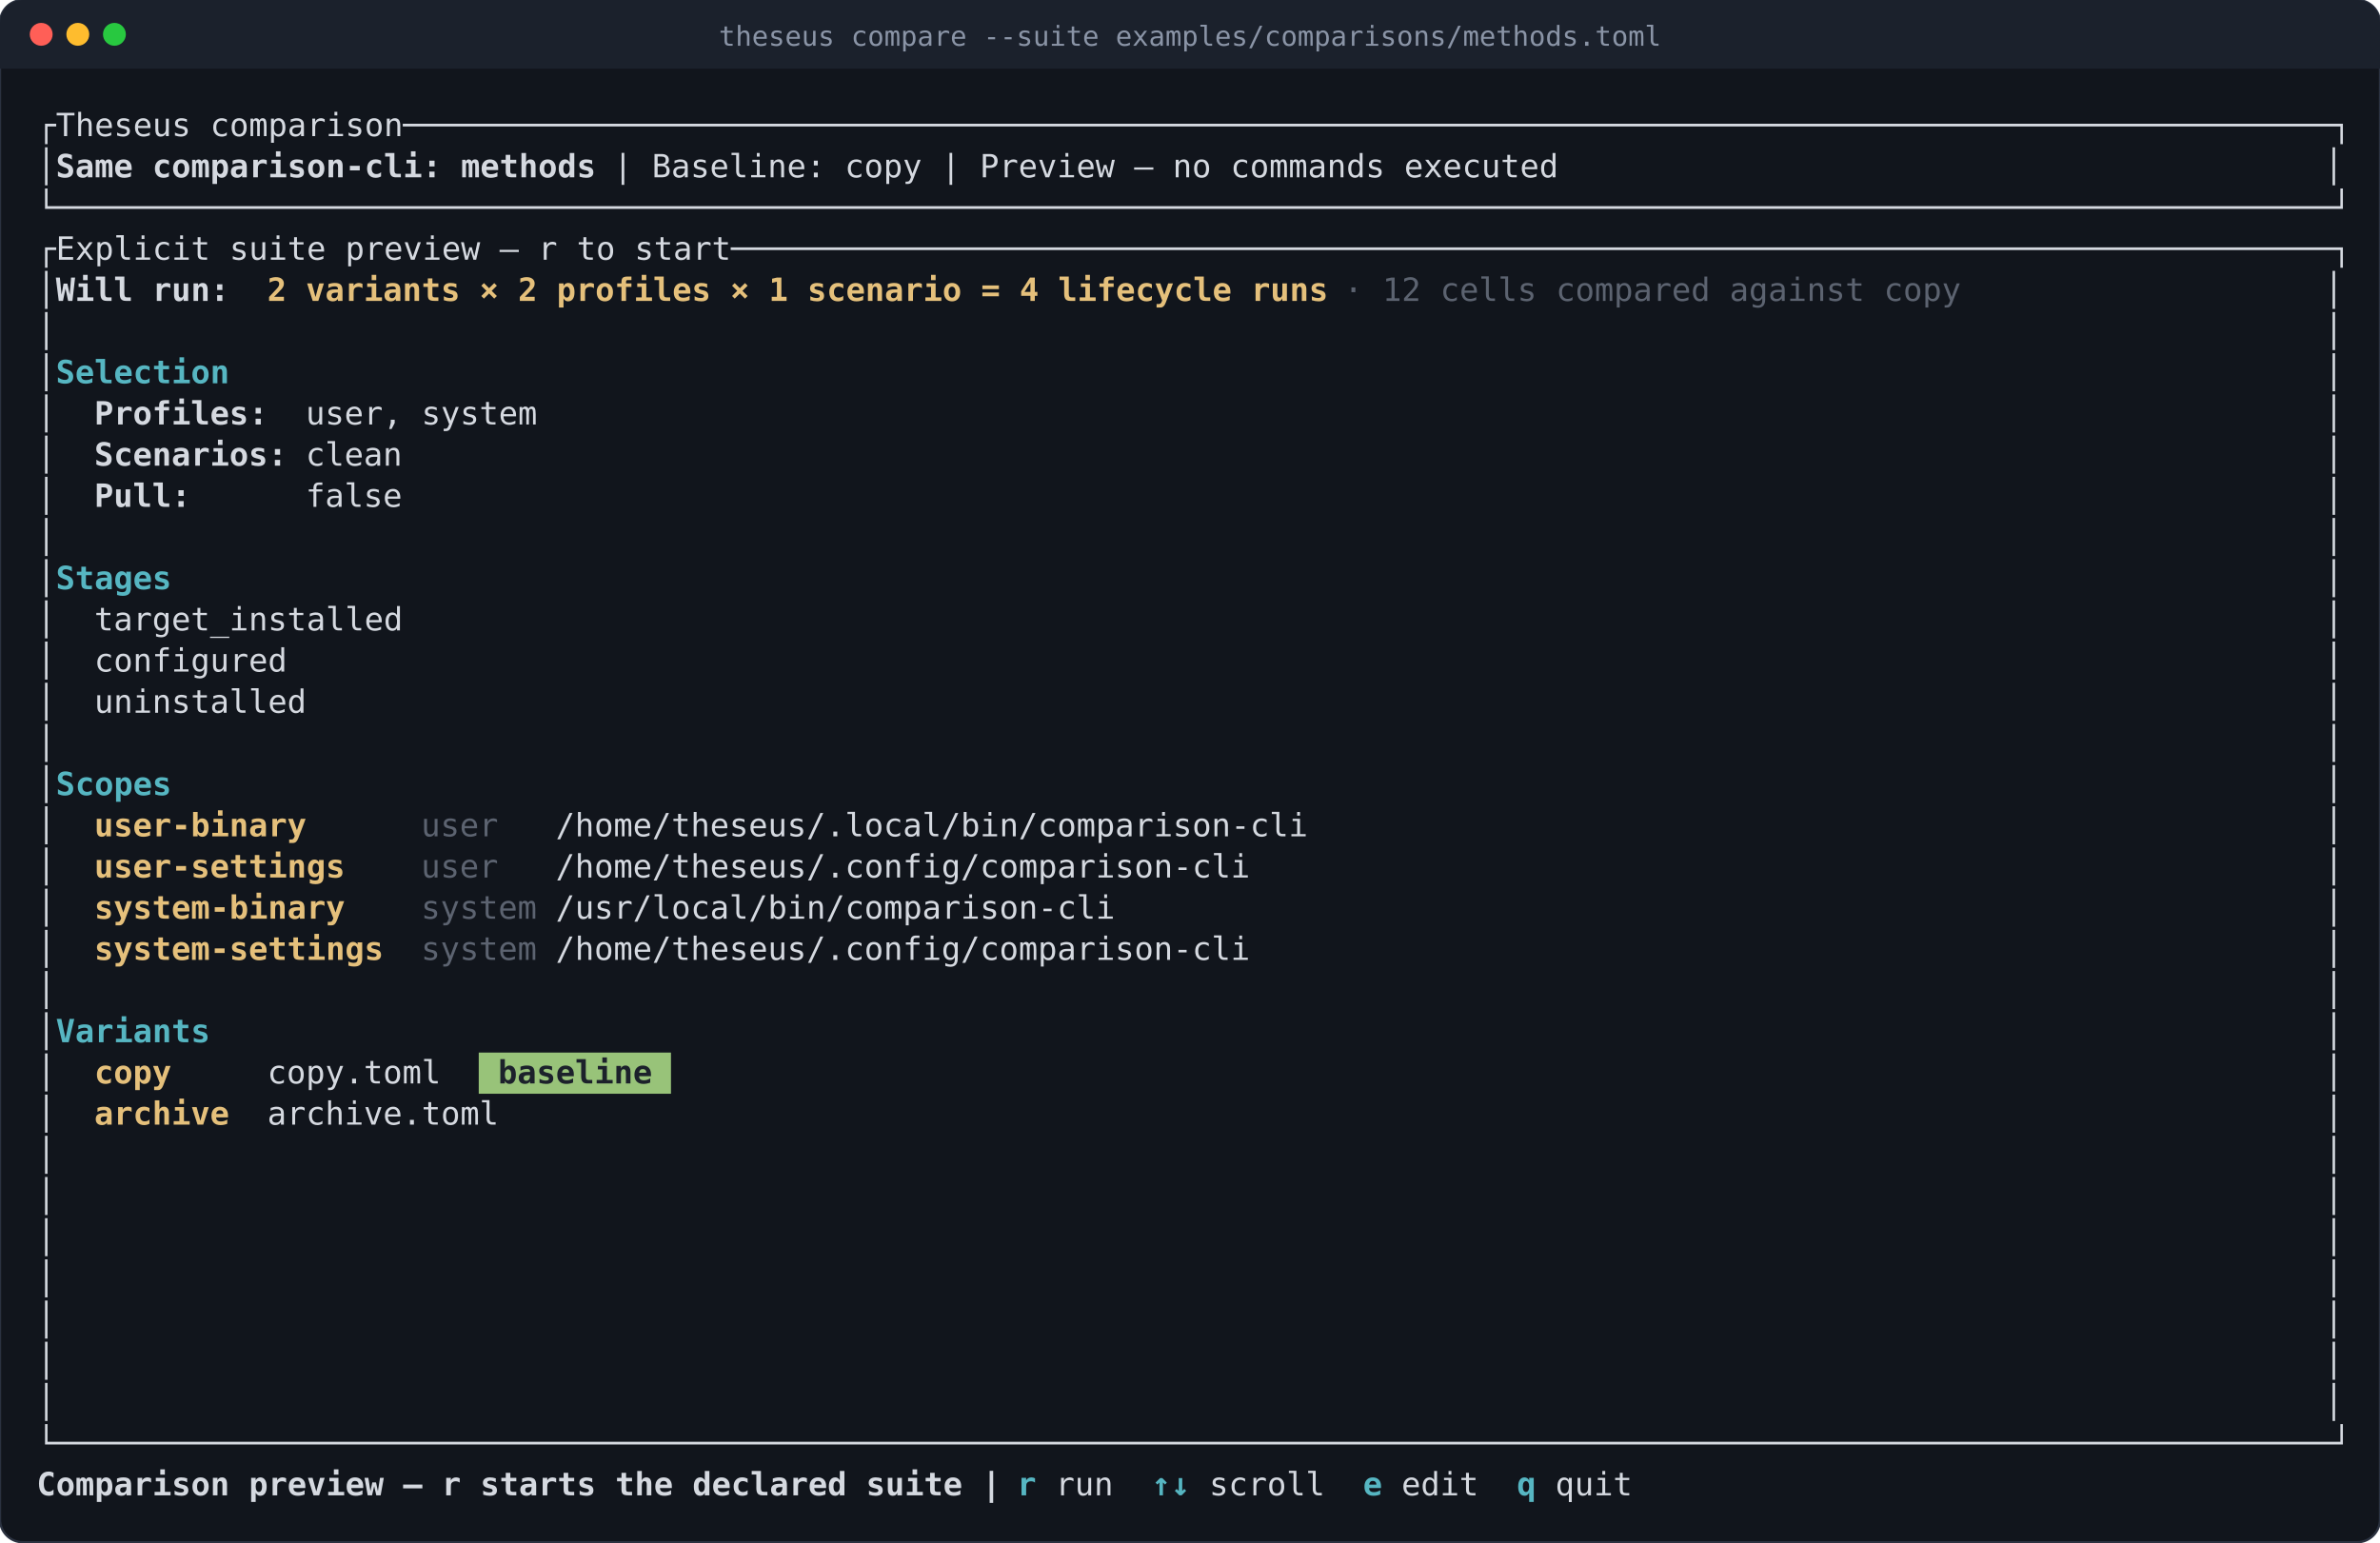
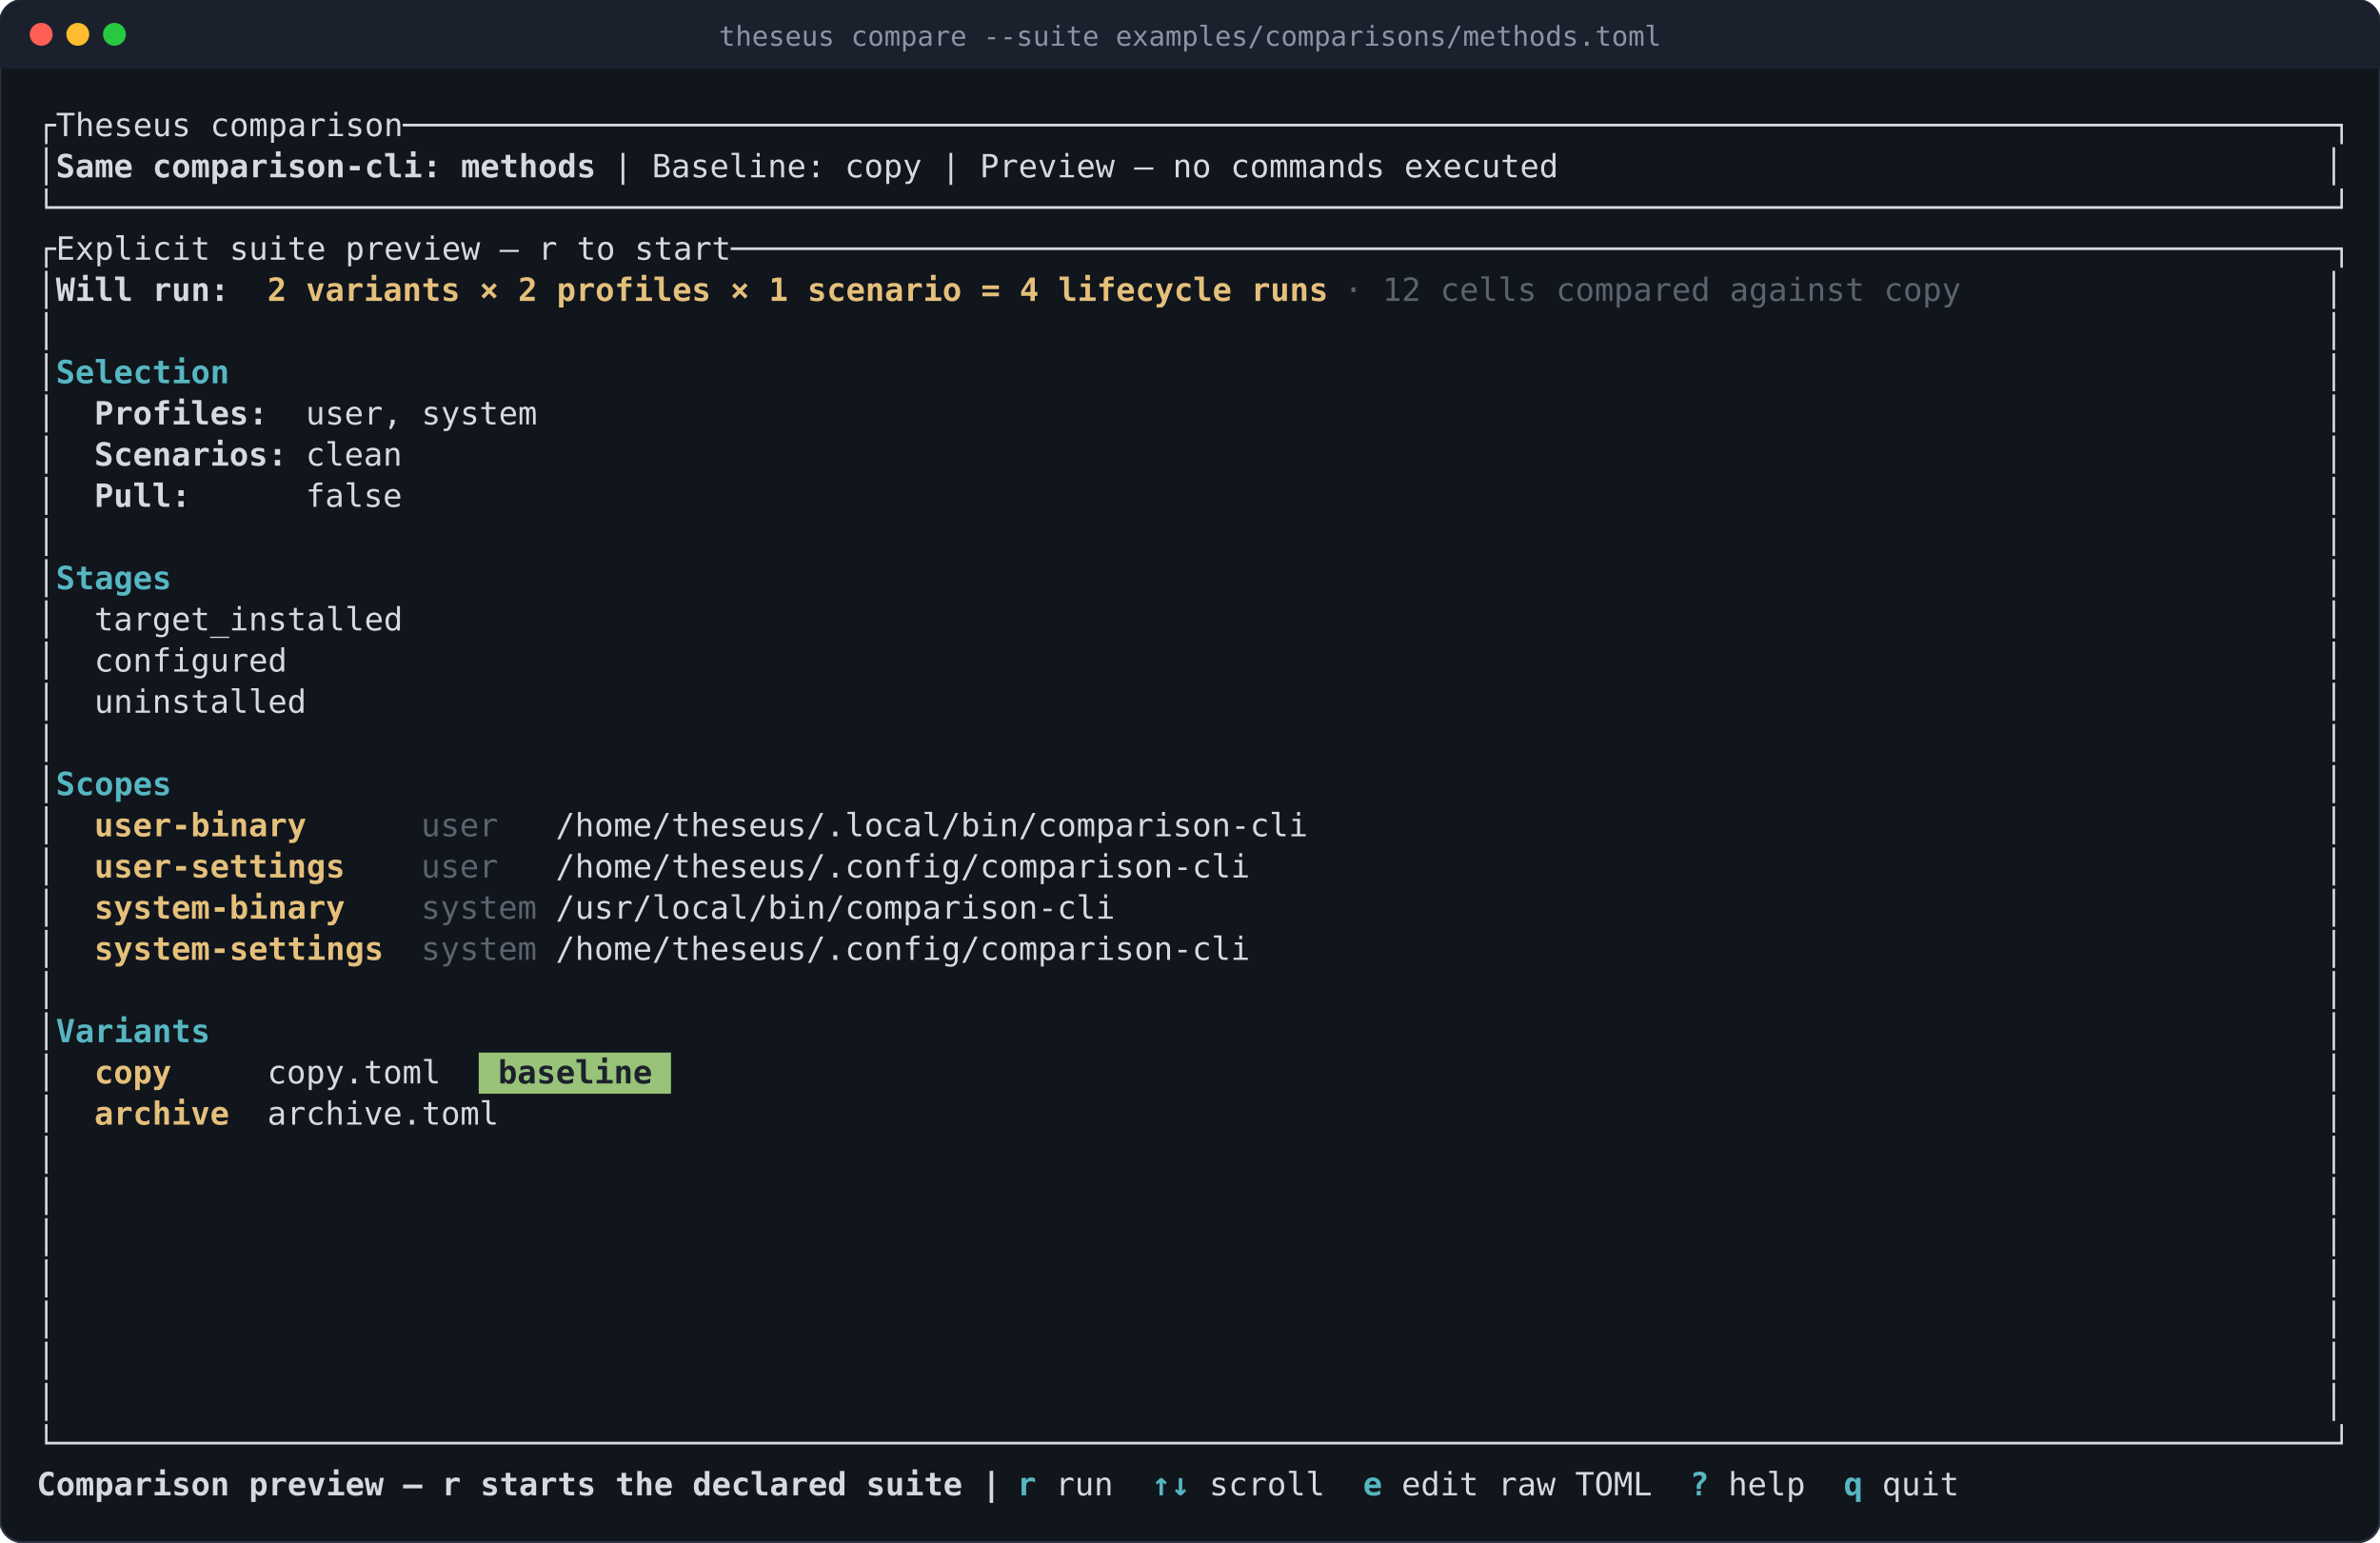
<svg xmlns="http://www.w3.org/2000/svg" width="1040" height="674" viewBox="0 0 1040 674" role="img" aria-label="theseus compare --suite examples/comparisons/methods.toml">
  <style>text{font-family:ui-monospace, 'SFMono-Regular', 'DejaVu Sans Mono', Menlo, Consolas, 'Liberation Mono', monospace;font-size:14px;white-space:pre}.c0{fill:#d5d9e0}.c1{fill:#d5d9e0;font-weight:bold}.c2{fill:#e5c07b;font-weight:bold}.c3{fill:#5c6370}.c4{fill:#56b6c2;font-weight:bold}.c5{fill:#1c212b;font-weight:bold}</style>
  <rect width="1040" height="674" rx="10" fill="#11151c" stroke="#2b3240" />
  <path d="M0 10a10 10 0 0 1 10-10h1020a10 10 0 0 1 10 10v20H0z" fill="#1b212c" />
  <circle cx="18" cy="15" r="5" fill="#ff5f57" />
  <circle cx="34" cy="15" r="5" fill="#febc2e" />
  <circle cx="50" cy="15" r="5" fill="#28c840" />
  <text x="520" y="20" text-anchor="middle" style="font-size:12px;fill:#8a94a6">theseus compare --suite examples/comparisons/methods.toml</text>
  <rect x="209.2" y="460" width="84" height="18" fill="#98c379" />
  <text y="59.5">
    <tspan x="16" textLength="1008" class="c0">┌Theseus comparison────────────────────────────────────────────────────────────────────────────────────────────────────┐</tspan>
  </text>
  <text y="77.5">
    <tspan x="16" textLength="8.4" class="c0">│</tspan>
    <tspan x="24.4" textLength="235.2" class="c1">Same comparison-cli: methods</tspan>
    <tspan x="268" textLength="411.6" class="c0">| Baseline: copy | Preview — no commands executed</tspan>
    <tspan x="1015.6" textLength="8.4" class="c0">│</tspan>
  </text>
  <text y="95.5">
    <tspan x="16" textLength="1008" class="c0">└──────────────────────────────────────────────────────────────────────────────────────────────────────────────────────┘</tspan>
  </text>
  <text y="113.5">
    <tspan x="16" textLength="1008" class="c0">┌Explicit suite preview — r to start───────────────────────────────────────────────────────────────────────────────────┐</tspan>
  </text>
  <text y="131.5">
    <tspan x="16" textLength="8.4" class="c0">│</tspan>
    <tspan x="24.4" textLength="75.6" class="c1">Will run:</tspan>
    <tspan x="116.8" textLength="462" class="c2">2 variants × 2 profiles × 1 scenario = 4 lifecycle runs</tspan>
    <tspan x="587.2" textLength="268.8" class="c3">· 12 cells compared against copy</tspan>
    <tspan x="1015.6" textLength="8.4" class="c0">│</tspan>
  </text>
  <text y="149.5">
    <tspan x="16" textLength="8.4" class="c0">│</tspan>
    <tspan x="1015.6" textLength="8.4" class="c0">│</tspan>
  </text>
  <text y="167.5">
    <tspan x="16" textLength="8.4" class="c0">│</tspan>
    <tspan x="24.4" textLength="75.6" class="c4">Selection</tspan>
    <tspan x="1015.6" textLength="8.4" class="c0">│</tspan>
  </text>
  <text y="185.5">
    <tspan x="16" textLength="8.4" class="c0">│</tspan>
    <tspan x="41.2" textLength="75.6" class="c1">Profiles:</tspan>
    <tspan x="133.6" textLength="100.8" class="c0">user, system</tspan>
    <tspan x="1015.6" textLength="8.4" class="c0">│</tspan>
  </text>
  <text y="203.5">
    <tspan x="16" textLength="8.4" class="c0">│</tspan>
    <tspan x="41.2" textLength="84" class="c1">Scenarios:</tspan>
    <tspan x="133.6" textLength="42" class="c0">clean</tspan>
    <tspan x="1015.6" textLength="8.4" class="c0">│</tspan>
  </text>
  <text y="221.5">
    <tspan x="16" textLength="8.4" class="c0">│</tspan>
    <tspan x="41.2" textLength="42" class="c1">Pull:</tspan>
    <tspan x="133.6" textLength="42" class="c0">false</tspan>
    <tspan x="1015.6" textLength="8.4" class="c0">│</tspan>
  </text>
  <text y="239.5">
    <tspan x="16" textLength="8.4" class="c0">│</tspan>
    <tspan x="1015.6" textLength="8.4" class="c0">│</tspan>
  </text>
  <text y="257.5">
    <tspan x="16" textLength="8.4" class="c0">│</tspan>
    <tspan x="24.4" textLength="50.4" class="c4">Stages</tspan>
    <tspan x="1015.6" textLength="8.4" class="c0">│</tspan>
  </text>
  <text y="275.5">
    <tspan x="16" textLength="8.4" class="c0">│</tspan>
    <tspan x="41.2" textLength="134.4" class="c0">target_installed</tspan>
    <tspan x="1015.6" textLength="8.4" class="c0">│</tspan>
  </text>
  <text y="293.5">
    <tspan x="16" textLength="8.4" class="c0">│</tspan>
    <tspan x="41.2" textLength="84" class="c0">configured</tspan>
    <tspan x="1015.6" textLength="8.4" class="c0">│</tspan>
  </text>
  <text y="311.5">
    <tspan x="16" textLength="8.4" class="c0">│</tspan>
    <tspan x="41.2" textLength="92.4" class="c0">uninstalled</tspan>
    <tspan x="1015.6" textLength="8.4" class="c0">│</tspan>
  </text>
  <text y="329.5">
    <tspan x="16" textLength="8.4" class="c0">│</tspan>
    <tspan x="1015.6" textLength="8.4" class="c0">│</tspan>
  </text>
  <text y="347.5">
    <tspan x="16" textLength="8.4" class="c0">│</tspan>
    <tspan x="24.4" textLength="50.4" class="c4">Scopes</tspan>
    <tspan x="1015.6" textLength="8.4" class="c0">│</tspan>
  </text>
  <text y="365.5">
    <tspan x="16" textLength="8.4" class="c0">│</tspan>
    <tspan x="41.2" textLength="92.4" class="c2">user-binary</tspan>
    <tspan x="184" textLength="33.6" class="c3">user</tspan>
    <tspan x="242.8" textLength="327.6" class="c0">/home/theseus/.local/bin/comparison-cli</tspan>
    <tspan x="1015.6" textLength="8.4" class="c0">│</tspan>
  </text>
  <text y="383.5">
    <tspan x="16" textLength="8.4" class="c0">│</tspan>
    <tspan x="41.2" textLength="109.2" class="c2">user-settings</tspan>
    <tspan x="184" textLength="33.6" class="c3">user</tspan>
    <tspan x="242.8" textLength="302.4" class="c0">/home/theseus/.config/comparison-cli</tspan>
    <tspan x="1015.6" textLength="8.4" class="c0">│</tspan>
  </text>
  <text y="401.5">
    <tspan x="16" textLength="8.4" class="c0">│</tspan>
    <tspan x="41.2" textLength="109.2" class="c2">system-binary</tspan>
    <tspan x="184" textLength="50.4" class="c3">system</tspan>
    <tspan x="242.8" textLength="243.6" class="c0">/usr/local/bin/comparison-cli</tspan>
    <tspan x="1015.6" textLength="8.4" class="c0">│</tspan>
  </text>
  <text y="419.5">
    <tspan x="16" textLength="8.4" class="c0">│</tspan>
    <tspan x="41.2" textLength="126" class="c2">system-settings</tspan>
    <tspan x="184" textLength="50.4" class="c3">system</tspan>
    <tspan x="242.8" textLength="302.4" class="c0">/home/theseus/.config/comparison-cli</tspan>
    <tspan x="1015.6" textLength="8.4" class="c0">│</tspan>
  </text>
  <text y="437.5">
    <tspan x="16" textLength="8.4" class="c0">│</tspan>
    <tspan x="1015.6" textLength="8.4" class="c0">│</tspan>
  </text>
  <text y="455.5">
    <tspan x="16" textLength="8.4" class="c0">│</tspan>
    <tspan x="24.4" textLength="67.2" class="c4">Variants</tspan>
    <tspan x="1015.6" textLength="8.4" class="c0">│</tspan>
  </text>
  <text y="473.5">
    <tspan x="16" textLength="8.4" class="c0">│</tspan>
    <tspan x="41.2" textLength="33.6" class="c2">copy</tspan>
    <tspan x="116.8" textLength="75.6" class="c0">copy.toml</tspan>
    <tspan x="217.6" textLength="67.2" class="c5">baseline</tspan>
    <tspan x="1015.6" textLength="8.4" class="c0">│</tspan>
  </text>
  <text y="491.5">
    <tspan x="16" textLength="8.4" class="c0">│</tspan>
    <tspan x="41.2" textLength="58.8" class="c2">archive</tspan>
    <tspan x="116.8" textLength="100.8" class="c0">archive.toml</tspan>
    <tspan x="1015.6" textLength="8.4" class="c0">│</tspan>
  </text>
  <text y="509.5">
    <tspan x="16" textLength="8.4" class="c0">│</tspan>
    <tspan x="1015.6" textLength="8.4" class="c0">│</tspan>
  </text>
  <text y="527.5">
    <tspan x="16" textLength="8.4" class="c0">│</tspan>
    <tspan x="1015.6" textLength="8.4" class="c0">│</tspan>
  </text>
  <text y="545.5">
    <tspan x="16" textLength="8.4" class="c0">│</tspan>
    <tspan x="1015.6" textLength="8.4" class="c0">│</tspan>
  </text>
  <text y="563.5">
    <tspan x="16" textLength="8.4" class="c0">│</tspan>
    <tspan x="1015.6" textLength="8.4" class="c0">│</tspan>
  </text>
  <text y="581.5">
    <tspan x="16" textLength="8.4" class="c0">│</tspan>
    <tspan x="1015.6" textLength="8.4" class="c0">│</tspan>
  </text>
  <text y="599.5">
    <tspan x="16" textLength="8.4" class="c0">│</tspan>
    <tspan x="1015.6" textLength="8.4" class="c0">│</tspan>
  </text>
  <text y="617.5">
    <tspan x="16" textLength="8.4" class="c0">│</tspan>
    <tspan x="1015.6" textLength="8.4" class="c0">│</tspan>
  </text>
  <text y="635.5">
    <tspan x="16" textLength="1008" class="c0">└──────────────────────────────────────────────────────────────────────────────────────────────────────────────────────┘</tspan>
  </text>
  <text y="653.5">
    <tspan x="16" textLength="420" class="c1">Comparison preview — r starts the declared suite |</tspan>
    <tspan x="444.4" textLength="8.4" class="c4">r</tspan>
    <tspan x="461.2" textLength="25.2" class="c0">run</tspan>
    <tspan x="503.2" textLength="16.8" class="c4">↑↓</tspan>
    <tspan x="528.4" textLength="50.4" class="c0">scroll</tspan>
    <tspan x="595.6" textLength="8.4" class="c4">e</tspan>
-     <tspan x="612.4" textLength="33.6" class="c0">edit</tspan>
-     <tspan x="662.8" textLength="8.4" class="c4">q</tspan>
-     <tspan x="679.6" textLength="33.6" class="c0">quit</tspan>
+     <tspan x="612.4" textLength="109.2" class="c0">edit raw TOML</tspan>
+     <tspan x="738.4" textLength="8.4" class="c4">?</tspan>
+     <tspan x="755.2" textLength="33.6" class="c0">help</tspan>
+     <tspan x="805.6" textLength="8.4" class="c4">q</tspan>
+     <tspan x="822.4" textLength="33.6" class="c0">quit</tspan>
  </text>
</svg>
